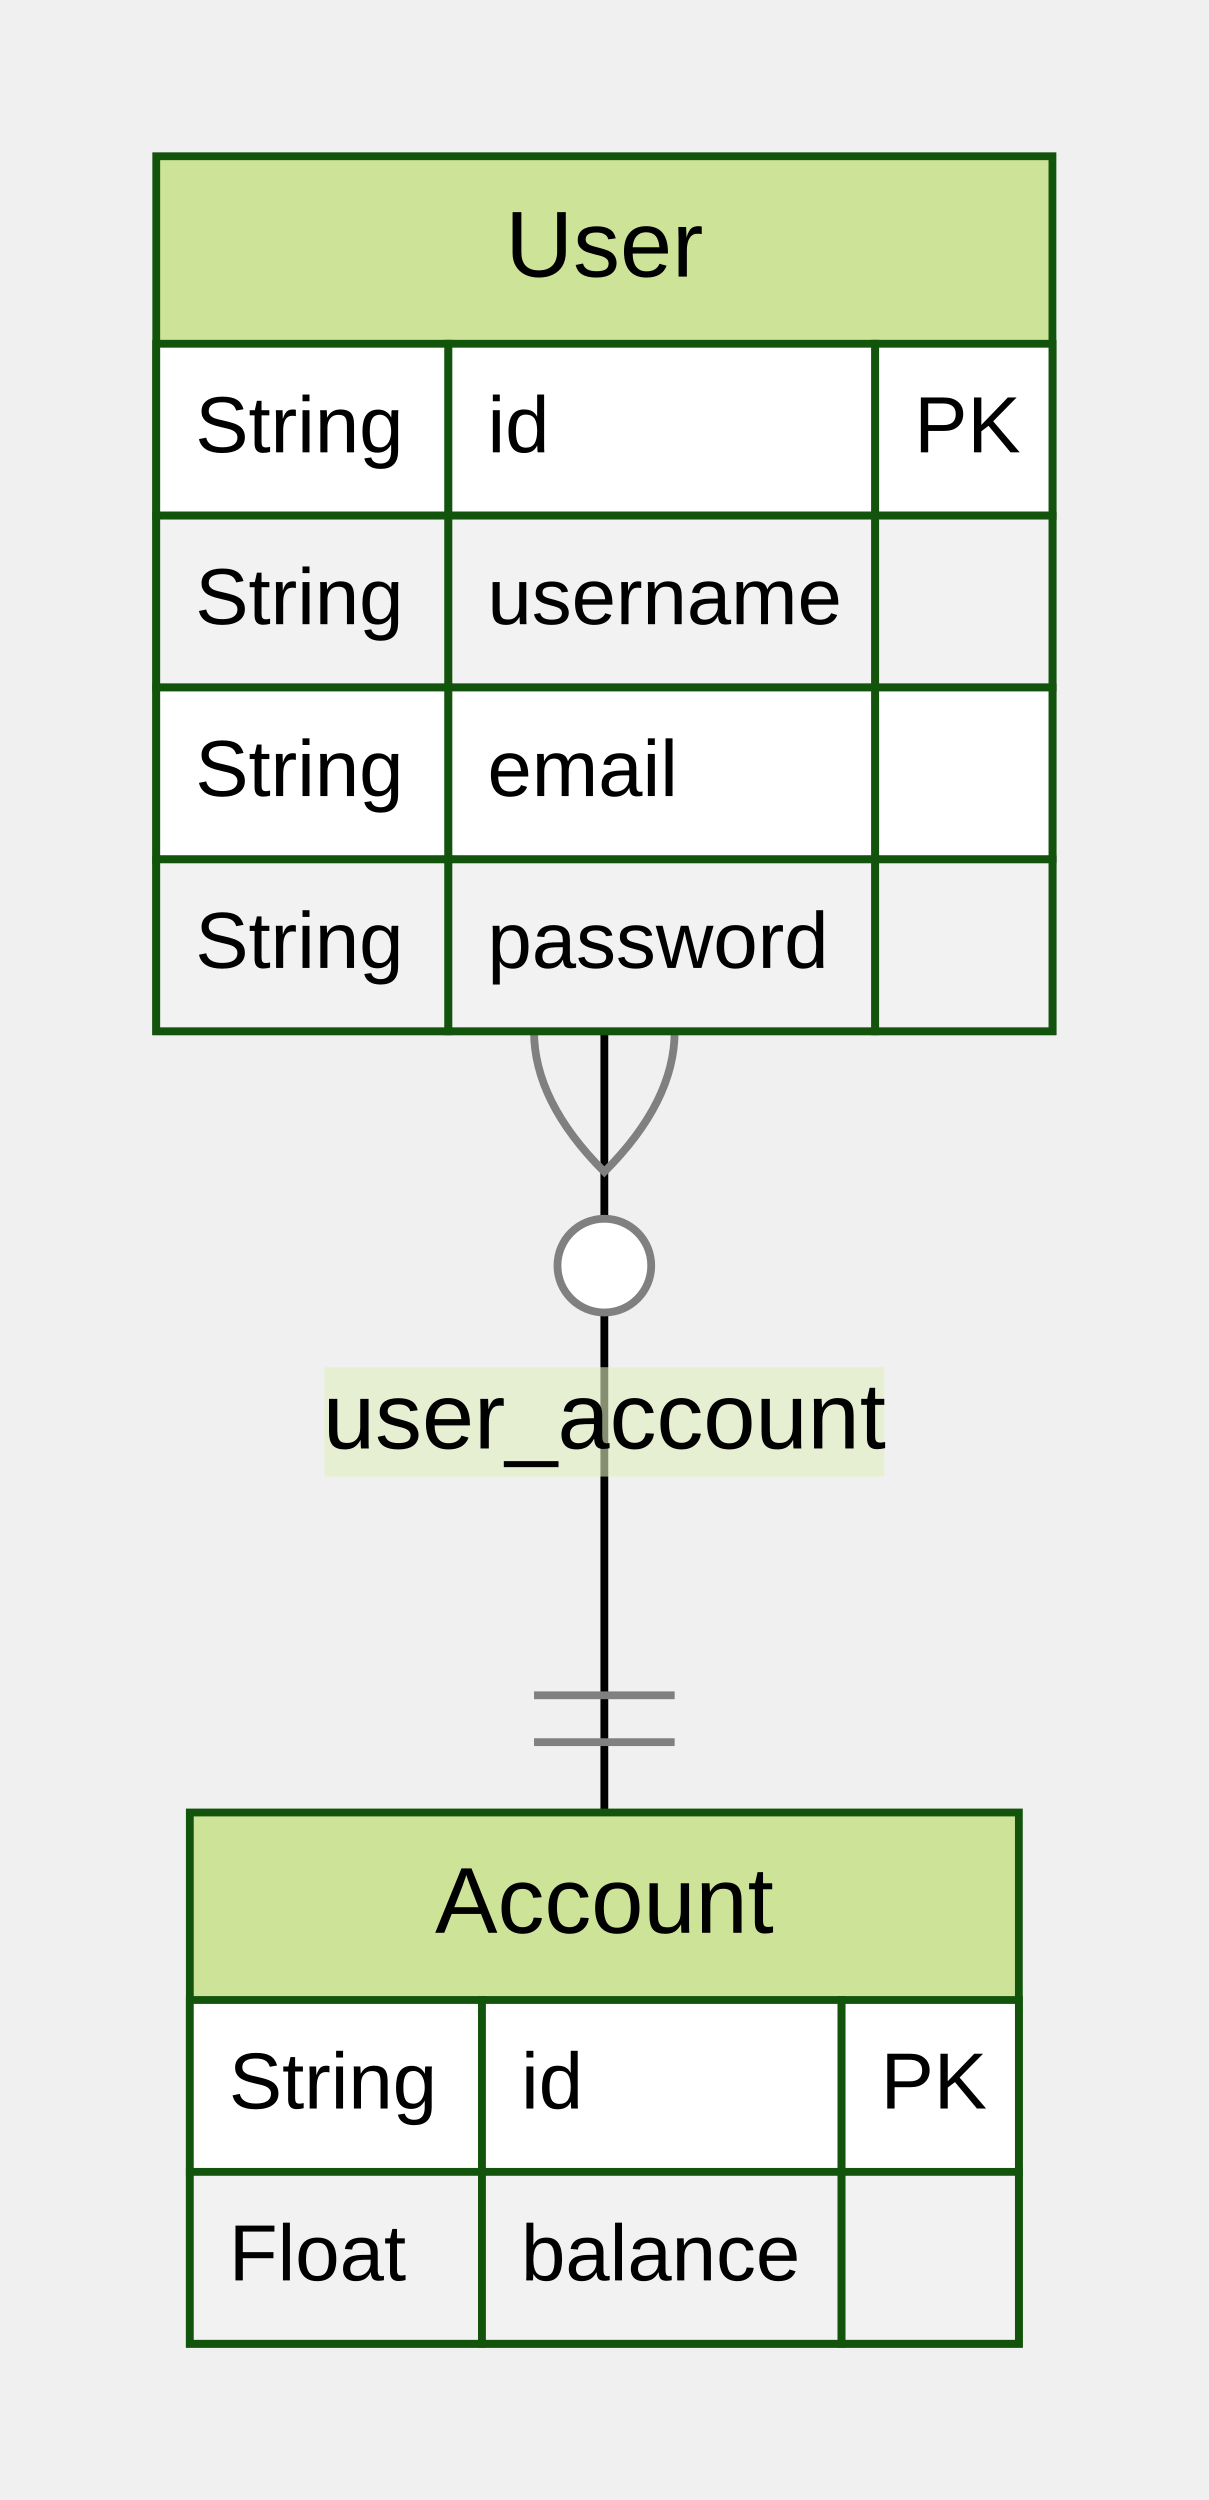
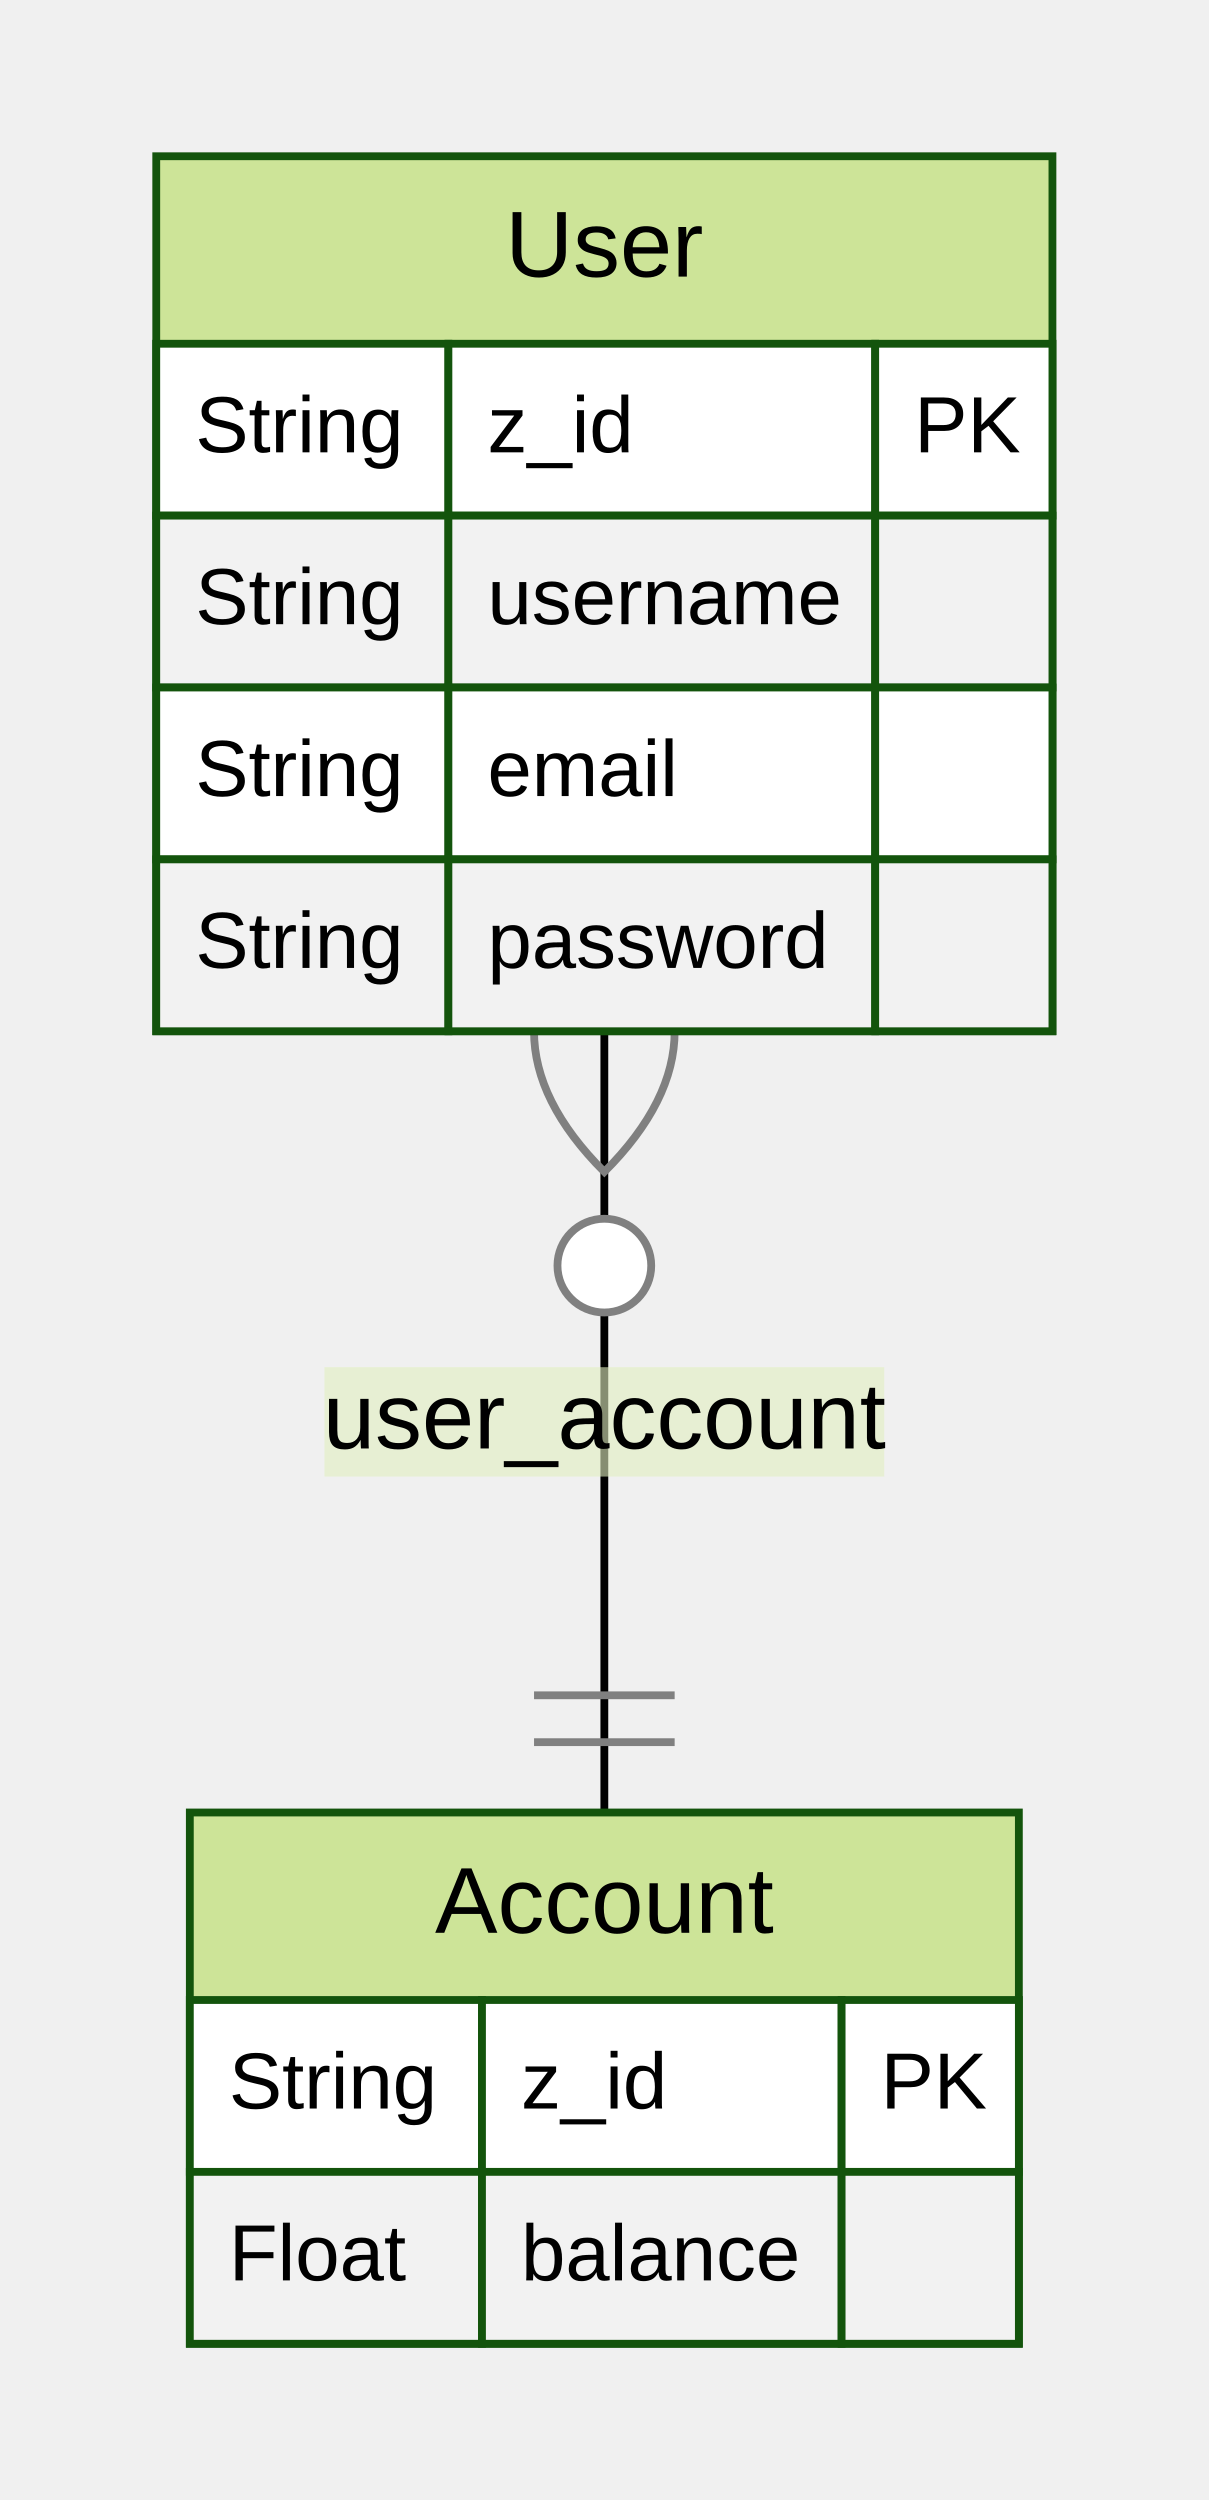
<svg xmlns="http://www.w3.org/2000/svg" id="mermaid-0" width="100%" height="320" style="max-width: 154.712px; background-color: white;" viewBox="0 0 154.712 320">
  <style>#mermaid-0 {font-family:"trebuchet ms",verdana,arial,sans-serif;font-size:16px;fill:#000000;}#mermaid-0 .error-icon{fill:#552222;}#mermaid-0 .error-text{fill:#552222;stroke:#552222;}#mermaid-0 .edge-thickness-normal{stroke-width:2px;}#mermaid-0 .edge-thickness-thick{stroke-width:3.5px;}#mermaid-0 .edge-pattern-solid{stroke-dasharray:0;}#mermaid-0 .edge-pattern-dashed{stroke-dasharray:3;}#mermaid-0 .edge-pattern-dotted{stroke-dasharray:2;}#mermaid-0 .marker{fill:#000000;stroke:#000000;}#mermaid-0 .marker.cross{stroke:#000000;}#mermaid-0 svg{font-family:"trebuchet ms",verdana,arial,sans-serif;font-size:16px;}#mermaid-0 .entityBox{fill:#cde498;stroke:#13540c;}#mermaid-0 .attributeBoxOdd{fill:#ffffff;stroke:#13540c;}#mermaid-0 .attributeBoxEven{fill:#f2f2f2;stroke:#13540c;}#mermaid-0 .relationshipLabelBox{fill:hsl(78.158, 58.462%, 84.51%);opacity:0.7;background-color:hsl(78.158, 58.462%, 84.51%);}#mermaid-0 .relationshipLabelBox rect{opacity:0.5;}#mermaid-0 .relationshipLine{stroke:#000000;}#mermaid-0 :root{--mermaid-font-family:"trebuchet ms",verdana,arial,sans-serif;}</style>
  <g />
  <defs>
    <marker id="ONLY_ONE_START" refX="0" refY="9" markerWidth="18" markerHeight="18" orient="auto">
      <path stroke="gray" fill="none" d="M9,0 L9,18 M15,0 L15,18" />
    </marker>
  </defs>
  <defs>
    <marker id="ONLY_ONE_END" refX="18" refY="9" markerWidth="18" markerHeight="18" orient="auto">
      <path stroke="gray" fill="none" d="M3,0 L3,18 M9,0 L9,18" />
    </marker>
  </defs>
  <defs>
    <marker id="ZERO_OR_ONE_START" refX="0" refY="9" markerWidth="30" markerHeight="18" orient="auto">
      <circle stroke="gray" fill="white" cx="21" cy="9" r="6" />
      <path stroke="gray" fill="none" d="M9,0 L9,18" />
    </marker>
  </defs>
  <defs>
    <marker id="ZERO_OR_ONE_END" refX="30" refY="9" markerWidth="30" markerHeight="18" orient="auto">
      <circle stroke="gray" fill="white" cx="9" cy="9" r="6" />
      <path stroke="gray" fill="none" d="M21,0 L21,18" />
    </marker>
  </defs>
  <defs>
    <marker id="ONE_OR_MORE_START" refX="18" refY="18" markerWidth="45" markerHeight="36" orient="auto">
      <path stroke="gray" fill="none" d="M0,18 Q 18,0 36,18 Q 18,36 0,18 M42,9 L42,27" />
    </marker>
  </defs>
  <defs>
    <marker id="ONE_OR_MORE_END" refX="27" refY="18" markerWidth="45" markerHeight="36" orient="auto">
      <path stroke="gray" fill="none" d="M3,9 L3,27 M9,18 Q27,0 45,18 Q27,36 9,18" />
    </marker>
  </defs>
  <defs>
    <marker id="ZERO_OR_MORE_START" refX="18" refY="18" markerWidth="57" markerHeight="36" orient="auto">
      <circle stroke="gray" fill="white" cx="48" cy="18" r="6" />
      <path stroke="gray" fill="none" d="M0,18 Q18,0 36,18 Q18,36 0,18" />
    </marker>
  </defs>
  <defs>
    <marker id="ZERO_OR_MORE_END" refX="39" refY="18" markerWidth="57" markerHeight="36" orient="auto">
      <circle stroke="gray" fill="white" cx="9" cy="18" r="6" />
      <path stroke="gray" fill="none" d="M21,18 Q39,0 57,18 Q39,36 21,18" />
    </marker>
  </defs>
  <path class="er relationshipLine" d="M77.356,132L77.356,140.333C77.356,148.667,77.356,165.333,77.356,182C77.356,198.667,77.356,215.333,77.356,223.667L77.356,232" stroke="gray" fill="none" marker-end="url(#ONLY_ONE_END)" marker-start="url(#ZERO_OR_MORE_START)" />
  <g id="User" transform="translate(20,20 )">
    <rect class="er entityBox" fill="honeydew" fill-opacity="100%" stroke="gray" x="0" y="0" width="114.712" height="112" />
    <text class="er entityLabel" id="entity-User" x="0" y="0" dominant-baseline="middle" text-anchor="middle" style="font-family: &quot;trebuchet ms&quot;, verdana, arial, sans-serif;; font-size: 12px" transform="translate(57.3561,12)">User</text>
    <rect class="er attributeBoxOdd" fill="honeydew" fill-opacity="100%" stroke="gray" x="0" y="24" width="37.396" height="22" />
    <text class="er entityLabel" id="entity-User-attr-1-type" x="0" y="0" dominant-baseline="middle" text-anchor="left" style="font-family: &quot;trebuchet ms&quot;, verdana, arial, sans-serif;; font-size: 10.2px" transform="translate(5,35)">String</text>
    <rect class="er attributeBoxOdd" fill="honeydew" fill-opacity="100%" stroke="gray" x="37.396" y="24" width="54.628" height="22" />
-     <text class="er entityLabel" id="entity-User-attr-1-name" x="0" y="0" dominant-baseline="middle" text-anchor="left" style="font-family: &quot;trebuchet ms&quot;, verdana, arial, sans-serif;; font-size: 10.2px" transform="translate(42.39606,35)">id</text>
+     <text class="er entityLabel" id="entity-User-attr-1-name" x="0" y="0" dominant-baseline="middle" text-anchor="left" style="font-family: &quot;trebuchet ms&quot;, verdana, arial, sans-serif;; font-size: 10.2px" transform="translate(42.39606,35)">z_id</text>
    <rect class="er attributeBoxOdd" fill="honeydew" fill-opacity="100%" stroke="gray" x="92.025" y="24" width="22.688" height="22" />
    <text class="er entityLabel" id="entity-User-attr-1-key" x="0" y="0" dominant-baseline="middle" text-anchor="left" style="font-family: &quot;trebuchet ms&quot;, verdana, arial, sans-serif;; font-size: 10.2px" transform="translate(97.02452,35)">PK</text>
    <rect class="er attributeBoxEven" fill="honeydew" fill-opacity="100%" stroke="gray" x="0" y="46" width="37.396" height="22" />
    <text class="er entityLabel" id="entity-User-attr-2-type" x="0" y="0" dominant-baseline="middle" text-anchor="left" style="font-family: &quot;trebuchet ms&quot;, verdana, arial, sans-serif;; font-size: 10.2px" transform="translate(5,57)">String</text>
    <rect class="er attributeBoxEven" fill="honeydew" fill-opacity="100%" stroke="gray" x="37.396" y="46" width="54.628" height="22" />
    <text class="er entityLabel" id="entity-User-attr-2-name" x="0" y="0" dominant-baseline="middle" text-anchor="left" style="font-family: &quot;trebuchet ms&quot;, verdana, arial, sans-serif;; font-size: 10.2px" transform="translate(42.39606,57)">username</text>
    <rect class="er attributeBoxEven" fill="honeydew" fill-opacity="100%" stroke="gray" x="92.025" y="46" width="22.688" height="22" />
    <text class="er entityLabel" id="entity-User-attr-2-key" x="0" y="0" dominant-baseline="middle" text-anchor="left" style="font-family: &quot;trebuchet ms&quot;, verdana, arial, sans-serif;; font-size: 10.2px" transform="translate(97.02452,57)" />
    <rect class="er attributeBoxOdd" fill="honeydew" fill-opacity="100%" stroke="gray" x="0" y="68" width="37.396" height="22" />
    <text class="er entityLabel" id="entity-User-attr-3-type" x="0" y="0" dominant-baseline="middle" text-anchor="left" style="font-family: &quot;trebuchet ms&quot;, verdana, arial, sans-serif;; font-size: 10.2px" transform="translate(5,79)">String</text>
    <rect class="er attributeBoxOdd" fill="honeydew" fill-opacity="100%" stroke="gray" x="37.396" y="68" width="54.628" height="22" />
    <text class="er entityLabel" id="entity-User-attr-3-name" x="0" y="0" dominant-baseline="middle" text-anchor="left" style="font-family: &quot;trebuchet ms&quot;, verdana, arial, sans-serif;; font-size: 10.2px" transform="translate(42.39606,79)">email</text>
    <rect class="er attributeBoxOdd" fill="honeydew" fill-opacity="100%" stroke="gray" x="92.025" y="68" width="22.688" height="22" />
    <text class="er entityLabel" id="entity-User-attr-3-key" x="0" y="0" dominant-baseline="middle" text-anchor="left" style="font-family: &quot;trebuchet ms&quot;, verdana, arial, sans-serif;; font-size: 10.2px" transform="translate(97.02452,79)" />
    <rect class="er attributeBoxEven" fill="honeydew" fill-opacity="100%" stroke="gray" x="0" y="90" width="37.396" height="22" />
    <text class="er entityLabel" id="entity-User-attr-4-type" x="0" y="0" dominant-baseline="middle" text-anchor="left" style="font-family: &quot;trebuchet ms&quot;, verdana, arial, sans-serif;; font-size: 10.2px" transform="translate(5,101)">String</text>
    <rect class="er attributeBoxEven" fill="honeydew" fill-opacity="100%" stroke="gray" x="37.396" y="90" width="54.628" height="22" />
    <text class="er entityLabel" id="entity-User-attr-4-name" x="0" y="0" dominant-baseline="middle" text-anchor="left" style="font-family: &quot;trebuchet ms&quot;, verdana, arial, sans-serif;; font-size: 10.2px" transform="translate(42.39606,101)">password</text>
    <rect class="er attributeBoxEven" fill="honeydew" fill-opacity="100%" stroke="gray" x="92.025" y="90" width="22.688" height="22" />
    <text class="er entityLabel" id="entity-User-attr-4-key" x="0" y="0" dominant-baseline="middle" text-anchor="left" style="font-family: &quot;trebuchet ms&quot;, verdana, arial, sans-serif;; font-size: 10.2px" transform="translate(97.02452,101)" />
  </g>
  <g id="Account" transform="translate(24.29814,232 )">
    <rect class="er entityBox" fill="honeydew" fill-opacity="100%" stroke="gray" x="0" y="0" width="106.116" height="68" />
    <text class="er entityLabel" id="entity-Account" x="0" y="0" dominant-baseline="middle" text-anchor="middle" style="font-family: &quot;trebuchet ms&quot;, verdana, arial, sans-serif;; font-size: 12px" transform="translate(53.05796,12)">Account</text>
    <rect class="er attributeBoxOdd" fill="honeydew" fill-opacity="100%" stroke="gray" x="0" y="24" width="37.396" height="22" />
    <text class="er entityLabel" id="entity-Account-attr-1-type" x="0" y="0" dominant-baseline="middle" text-anchor="left" style="font-family: &quot;trebuchet ms&quot;, verdana, arial, sans-serif;; font-size: 10.2px" transform="translate(5,35)">String</text>
    <rect class="er attributeBoxOdd" fill="honeydew" fill-opacity="100%" stroke="gray" x="37.396" y="24" width="46.032" height="22" />
-     <text class="er entityLabel" id="entity-Account-attr-1-name" x="0" y="0" dominant-baseline="middle" text-anchor="left" style="font-family: &quot;trebuchet ms&quot;, verdana, arial, sans-serif;; font-size: 10.2px" transform="translate(42.39606,35)">id</text>
+     <text class="er entityLabel" id="entity-Account-attr-1-name" x="0" y="0" dominant-baseline="middle" text-anchor="left" style="font-family: &quot;trebuchet ms&quot;, verdana, arial, sans-serif;; font-size: 10.2px" transform="translate(42.39606,35)">z_id</text>
    <rect class="er attributeBoxOdd" fill="honeydew" fill-opacity="100%" stroke="gray" x="83.428" y="24" width="22.688" height="22" />
    <text class="er entityLabel" id="entity-Account-attr-1-key" x="0" y="0" dominant-baseline="middle" text-anchor="left" style="font-family: &quot;trebuchet ms&quot;, verdana, arial, sans-serif;; font-size: 10.2px" transform="translate(88.42824,35)">PK</text>
    <rect class="er attributeBoxEven" fill="honeydew" fill-opacity="100%" stroke="gray" x="0" y="46" width="37.396" height="22" />
    <text class="er entityLabel" id="entity-Account-attr-2-type" x="0" y="0" dominant-baseline="middle" text-anchor="left" style="font-family: &quot;trebuchet ms&quot;, verdana, arial, sans-serif;; font-size: 10.2px" transform="translate(5,57)">Float</text>
    <rect class="er attributeBoxEven" fill="honeydew" fill-opacity="100%" stroke="gray" x="37.396" y="46" width="46.032" height="22" />
    <text class="er entityLabel" id="entity-Account-attr-2-name" x="0" y="0" dominant-baseline="middle" text-anchor="left" style="font-family: &quot;trebuchet ms&quot;, verdana, arial, sans-serif;; font-size: 10.2px" transform="translate(42.39606,57)">balance</text>
    <rect class="er attributeBoxEven" fill="honeydew" fill-opacity="100%" stroke="gray" x="83.428" y="46" width="22.688" height="22" />
    <text class="er entityLabel" id="entity-Account-attr-2-key" x="0" y="0" dominant-baseline="middle" text-anchor="left" style="font-family: &quot;trebuchet ms&quot;, verdana, arial, sans-serif;; font-size: 10.2px" transform="translate(88.42824,57)" />
  </g>
  <rect class="er relationshipLabelBox" x="41.528" y="175" width="71.656" height="14" fill="white" fill-opacity="85%" />
  <text class="er relationshipLabel" id="rel1" x="77.356" y="182" text-anchor="middle" dominant-baseline="middle" style="font-family: &quot;trebuchet ms&quot;, verdana, arial, sans-serif;; font-size: 12px">user_account</text>
</svg>
